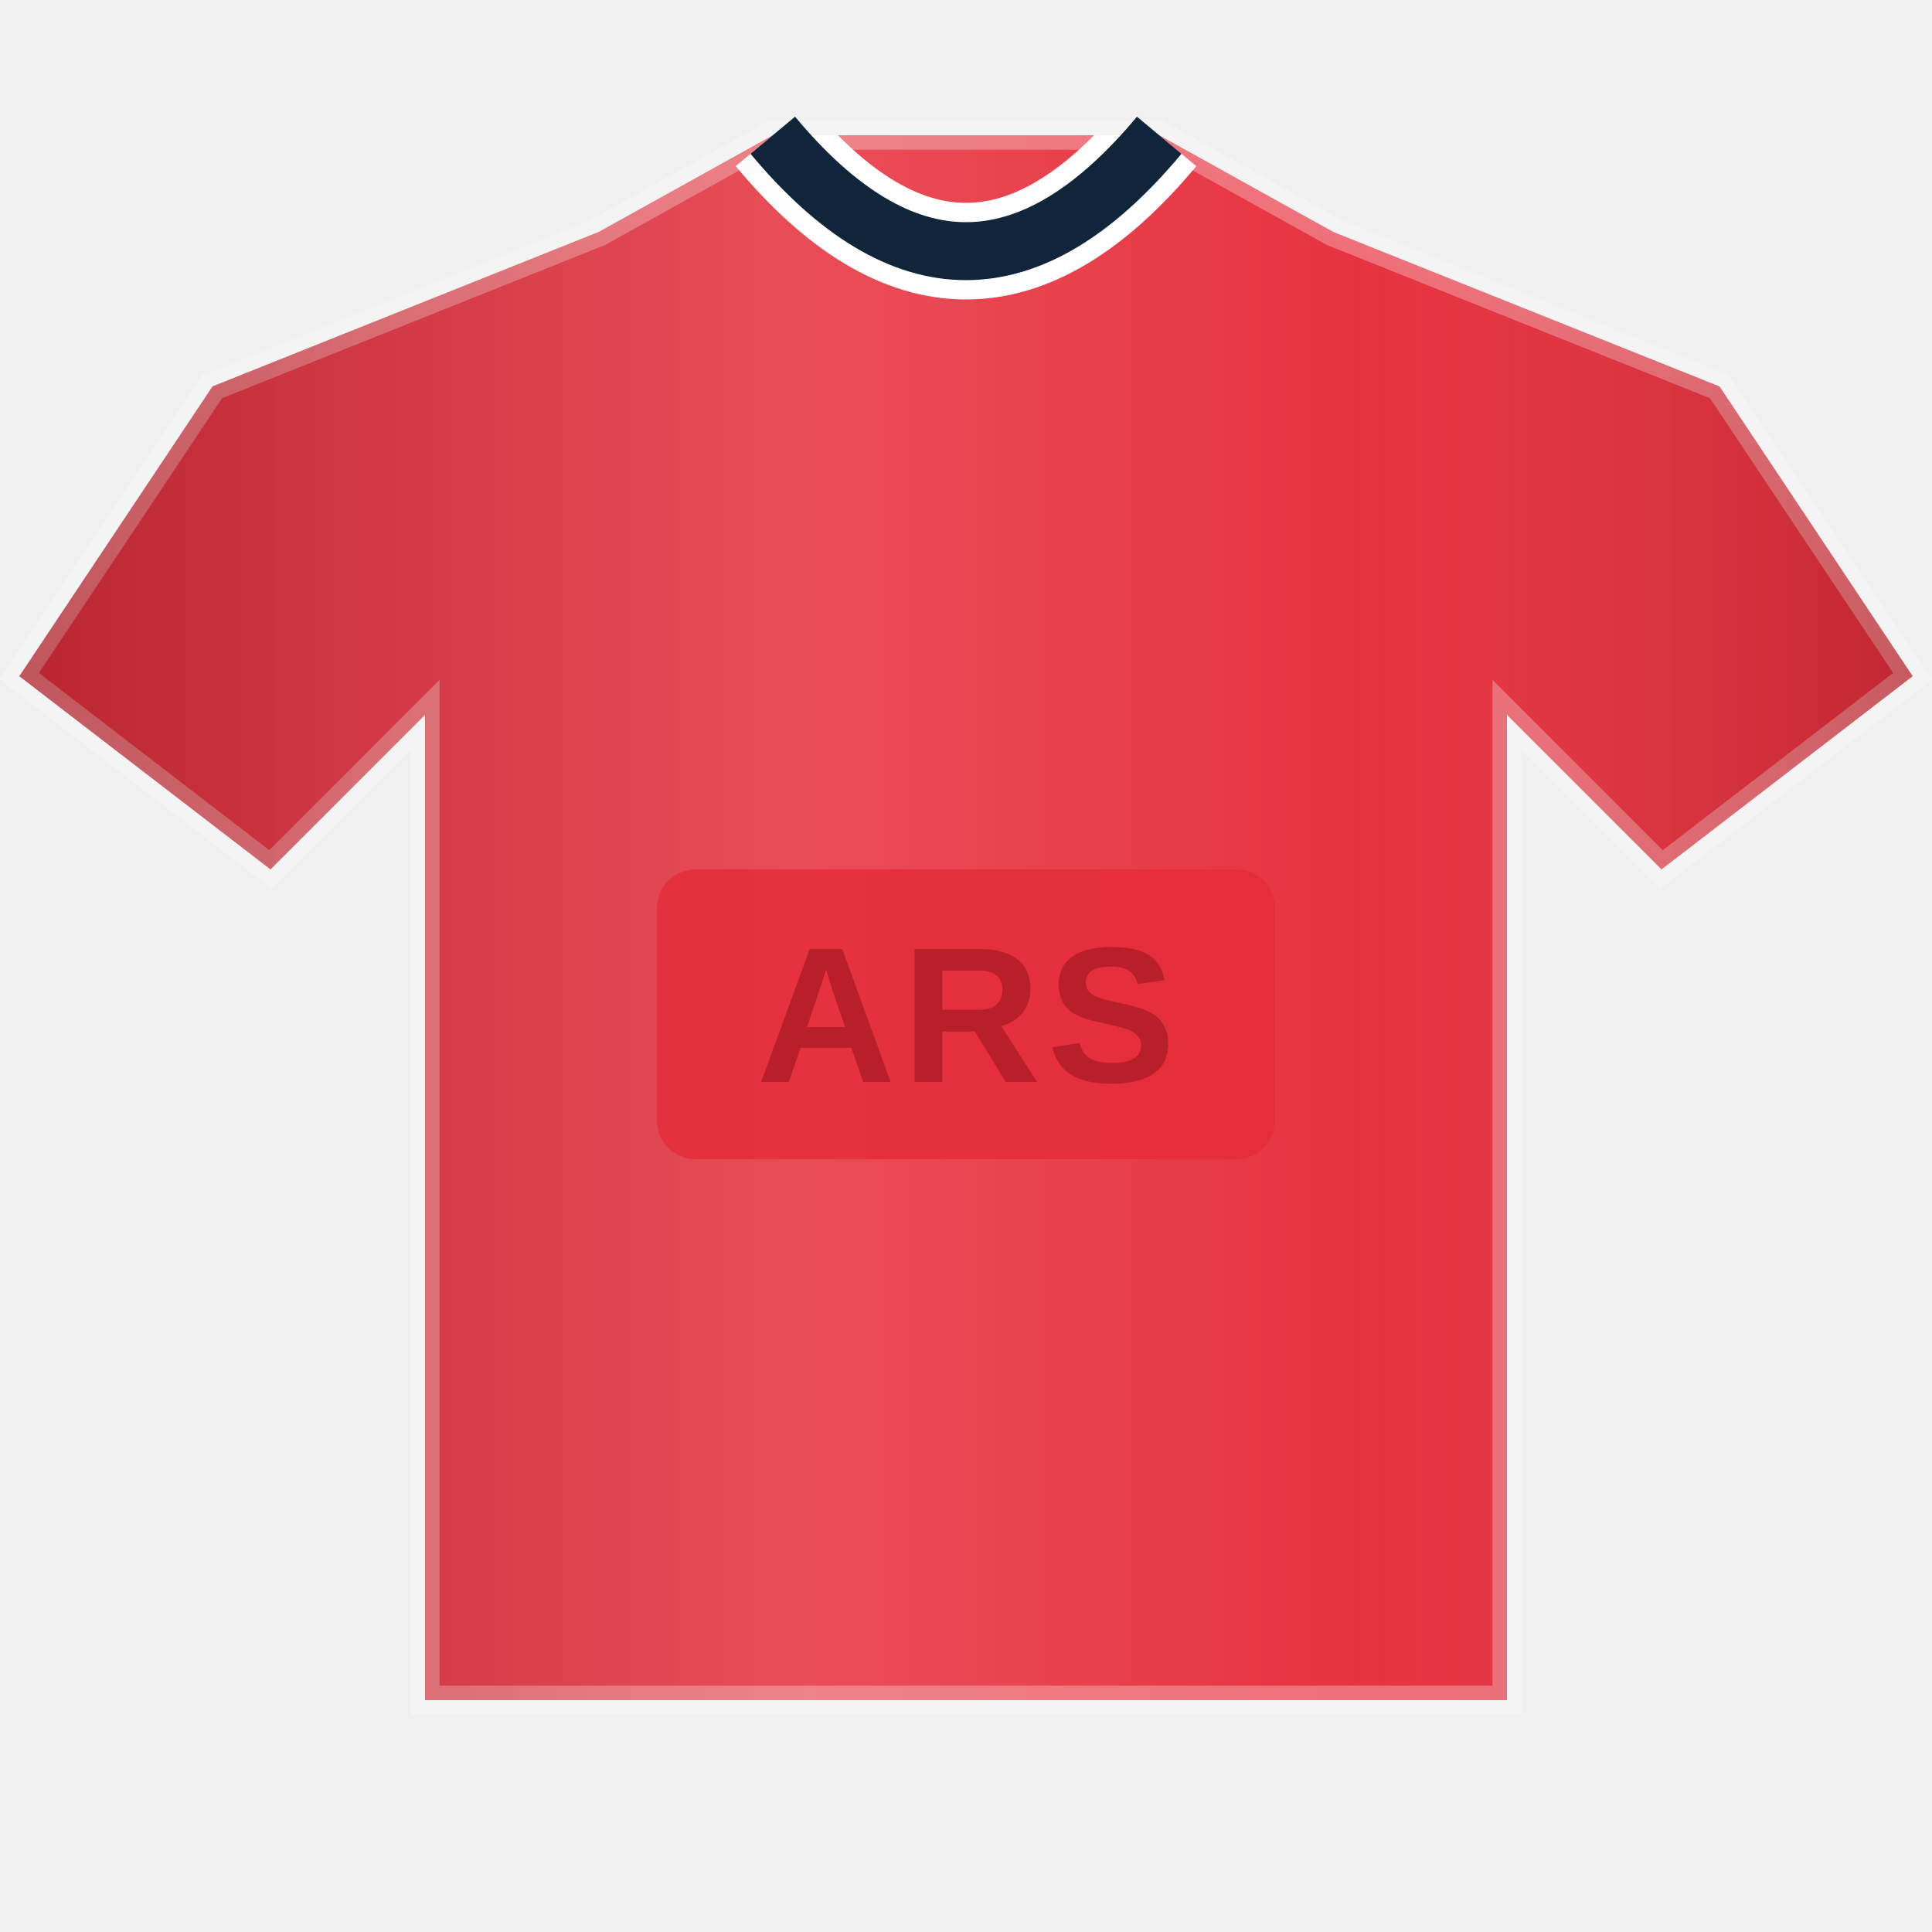
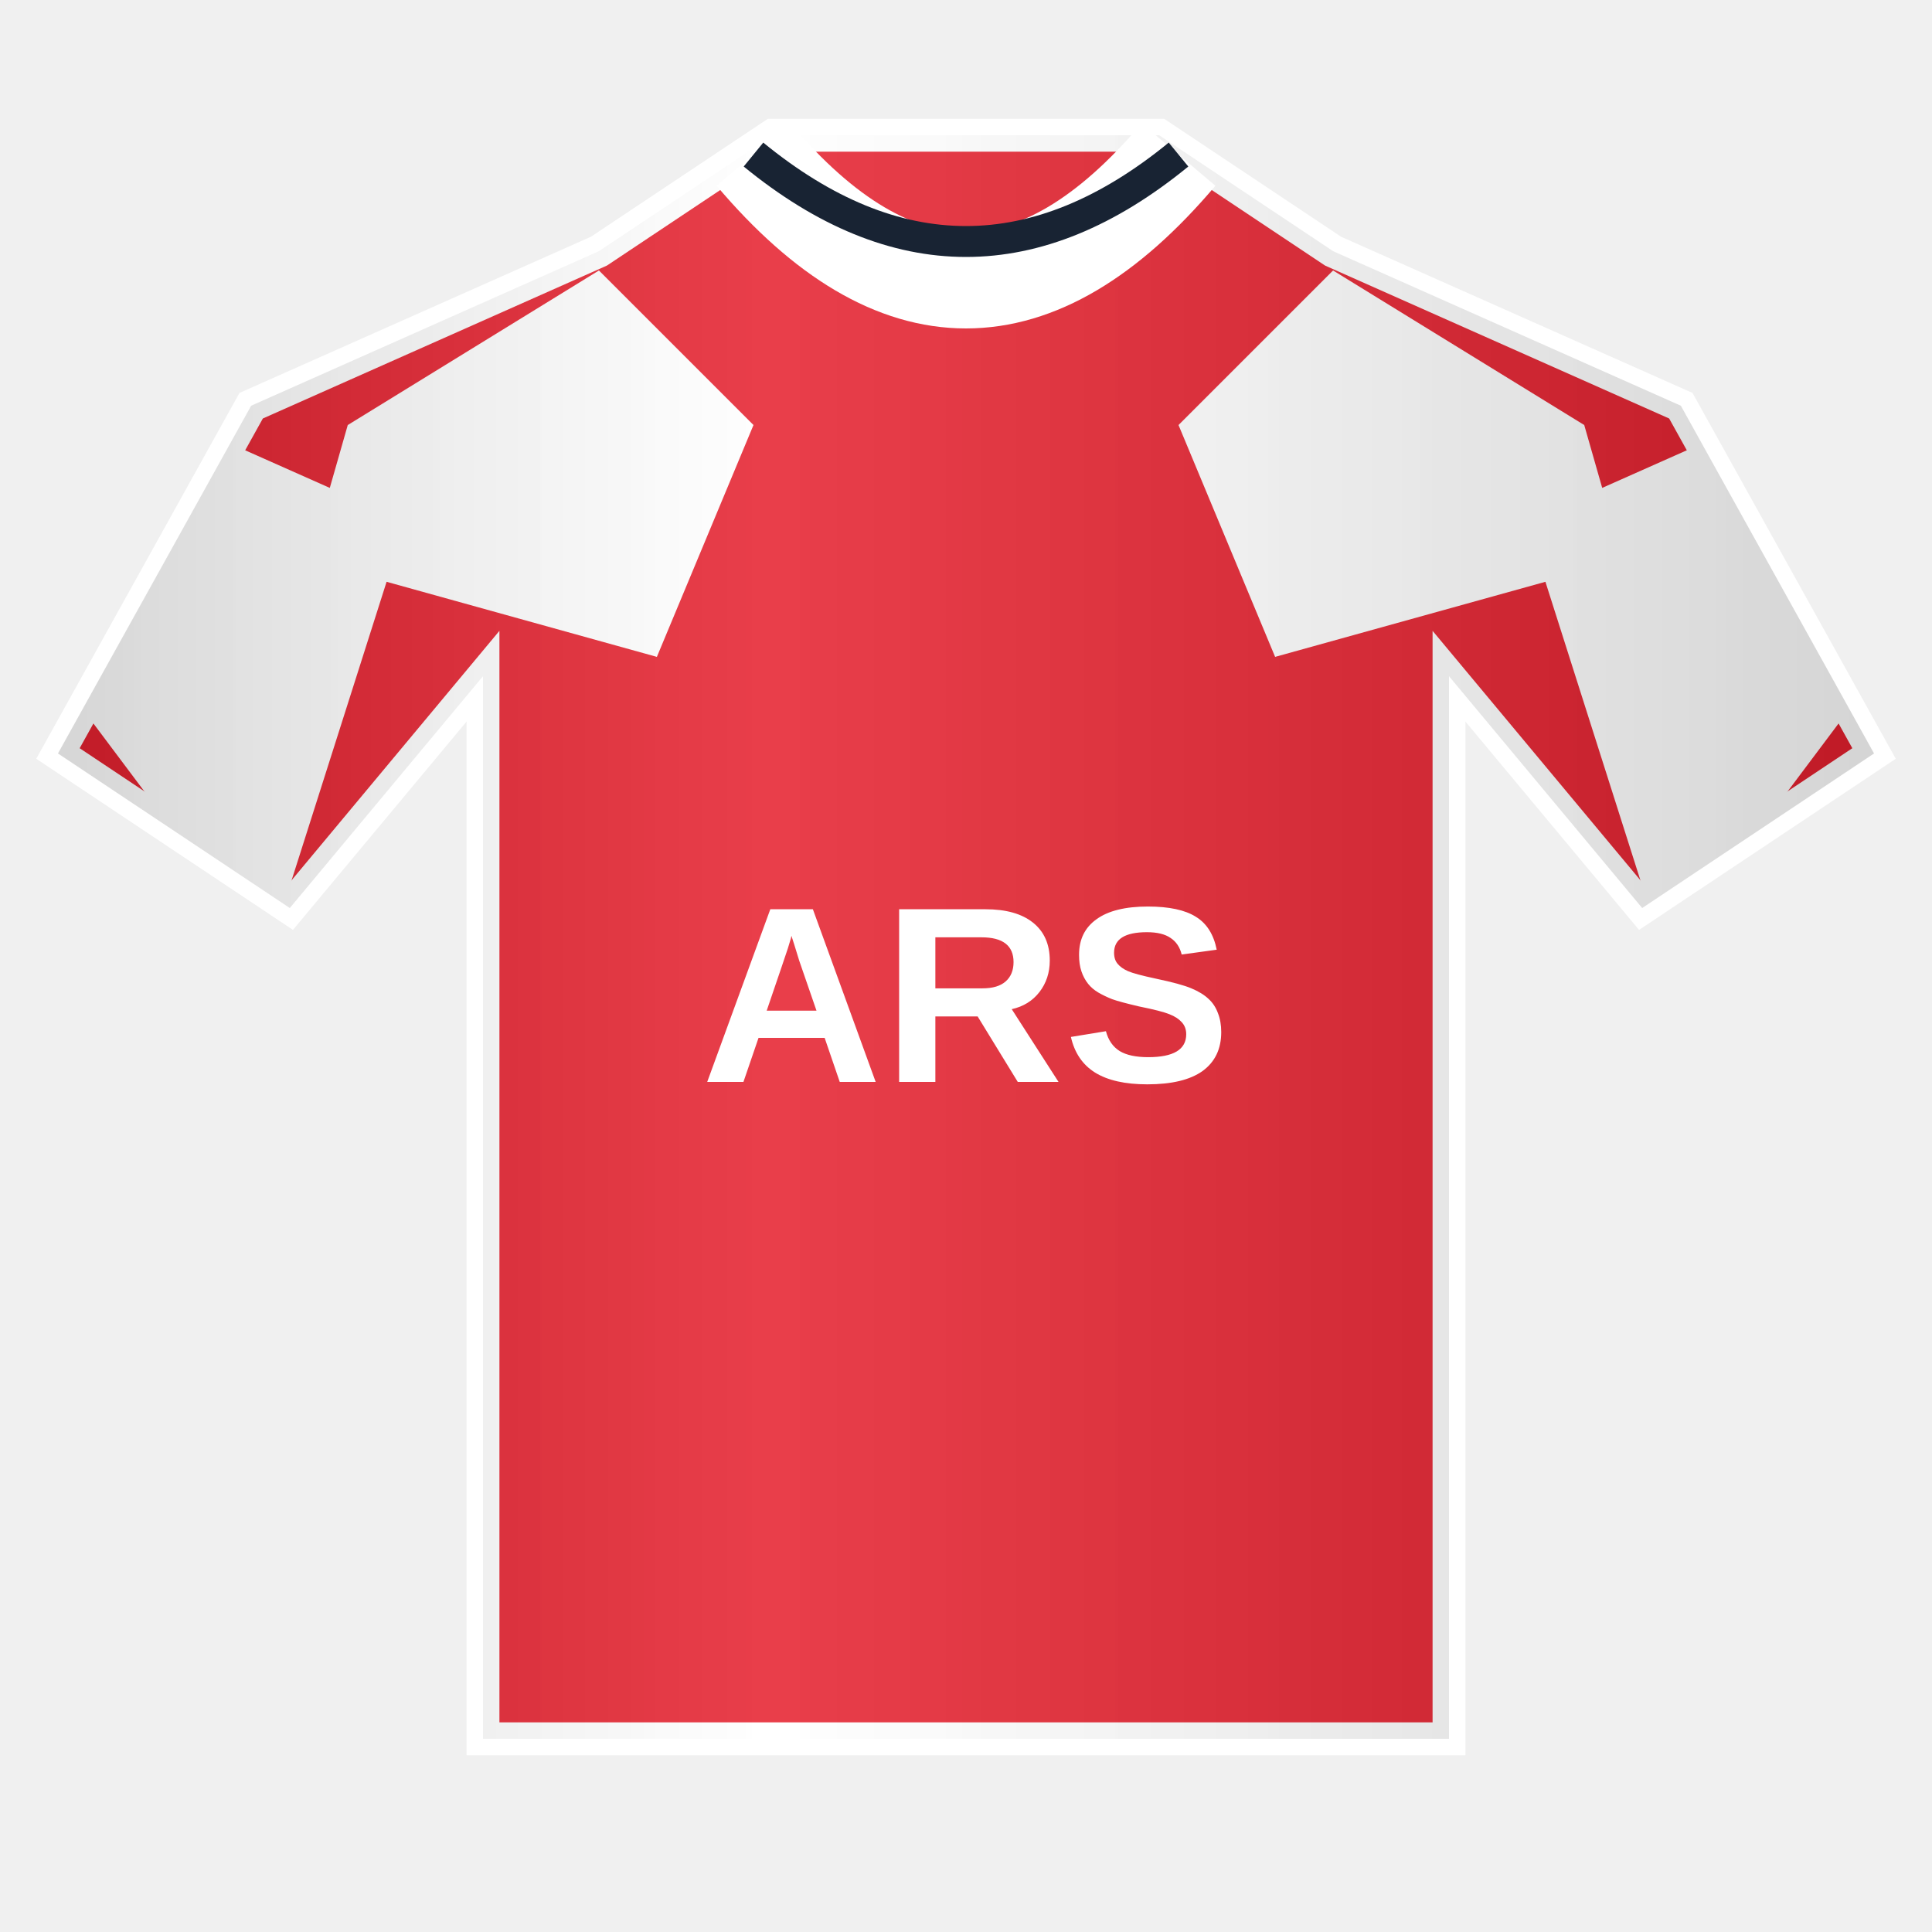
- <svg xmlns="http://www.w3.org/2000/svg" viewBox="0 0 100 100" role="img" aria-labelledby="title">
+ <svg xmlns="http://www.w3.org/2000/svg" viewBox="0 0 100 100">
  <defs>
-     <linearGradient id="shade" x2="1" y2="0">
-       <stop stop-color="#000" stop-opacity=".2" />
-       <stop offset=".42" stop-color="#fff" stop-opacity=".16" />
-       <stop offset=".7" stop-color="#fff" stop-opacity=".04" />
+     <linearGradient id="f">
+       <stop stop-color="#000" stop-opacity=".18" />
+       <stop offset=".4" stop-color="#fff" stop-opacity=".15" />
      <stop offset="1" stop-color="#000" stop-opacity=".18" />
    </linearGradient>
-     <clipPath id="body">
-       <path d="M31 12 40 7h20l9 5 20 8 10 15-13 10-8-8v51H22V37l-8 8L1 35l10-15z" />
+     <clipPath id="b">
+       <path d="M31 13 40 7h20l9 6 18 8 10 18-12 8-10-12v55H25V35L15 47 3 39l10-18z" />
    </clipPath>
  </defs>
-   <path d="M31 12 40 7h20l9 5 20 8 10 15-13 10-8-8v51H22V37l-8 8L1 35l10-15z" fill="#e52b38" stroke="#ffffff" stroke-opacity=".3" stroke-width="1.5" />
-   <g clip-path="url(#body)">
-     <path d="M40 7q10 12 20 0" fill="none" stroke="#ffffff" stroke-width="5" />
-     <path d="M0 0h100v100H0z" fill="url(#shade)" />
+   <path d="M31 13 40 7h20l9 6 18 8 10 18-12 8-10-12v55H25V35L15 47 3 39l10-18z" fill="#e51c2a" stroke="#fff" stroke-width="1.7" />
+   <g clip-path="url(#b)">
+     <path d="M18 22 31 14l8 8-5 12-18-5zM82 22 69 14l-8 8 5 12 18-5zM9 43 3 35l9-12 9 4-7 22zM91 43l6-8-9-12-9 4 7 22z" fill="#fff" />
+     <path d="M0 0h100v100H0z" fill="url(#f)" />
  </g>
-   <path d="M40 7q10 12 20 0" fill="none" stroke="#10243a" stroke-width="3" />
-   <rect x="34" y="45" width="32" height="15" rx="2" fill="#e52b38" fill-opacity=".82" />
-   <text x="50" y="56" text-anchor="middle" font-family="Arial,sans-serif" font-size="10" font-weight="900" letter-spacing=".3" fill="#b91f2a">ARS</text>
+   <path d="M39 8q11 13 22 0" fill="none" stroke="#fff" stroke-width="5" />
+   <path d="M39 8q11 9 22 0" fill="none" stroke="#182333" stroke-width="1.6" />
+   <text x="50" y="56" text-anchor="middle" font-family="Arial,sans-serif" font-size="13" font-weight="900" fill="#fff">ARS</text>
</svg>
